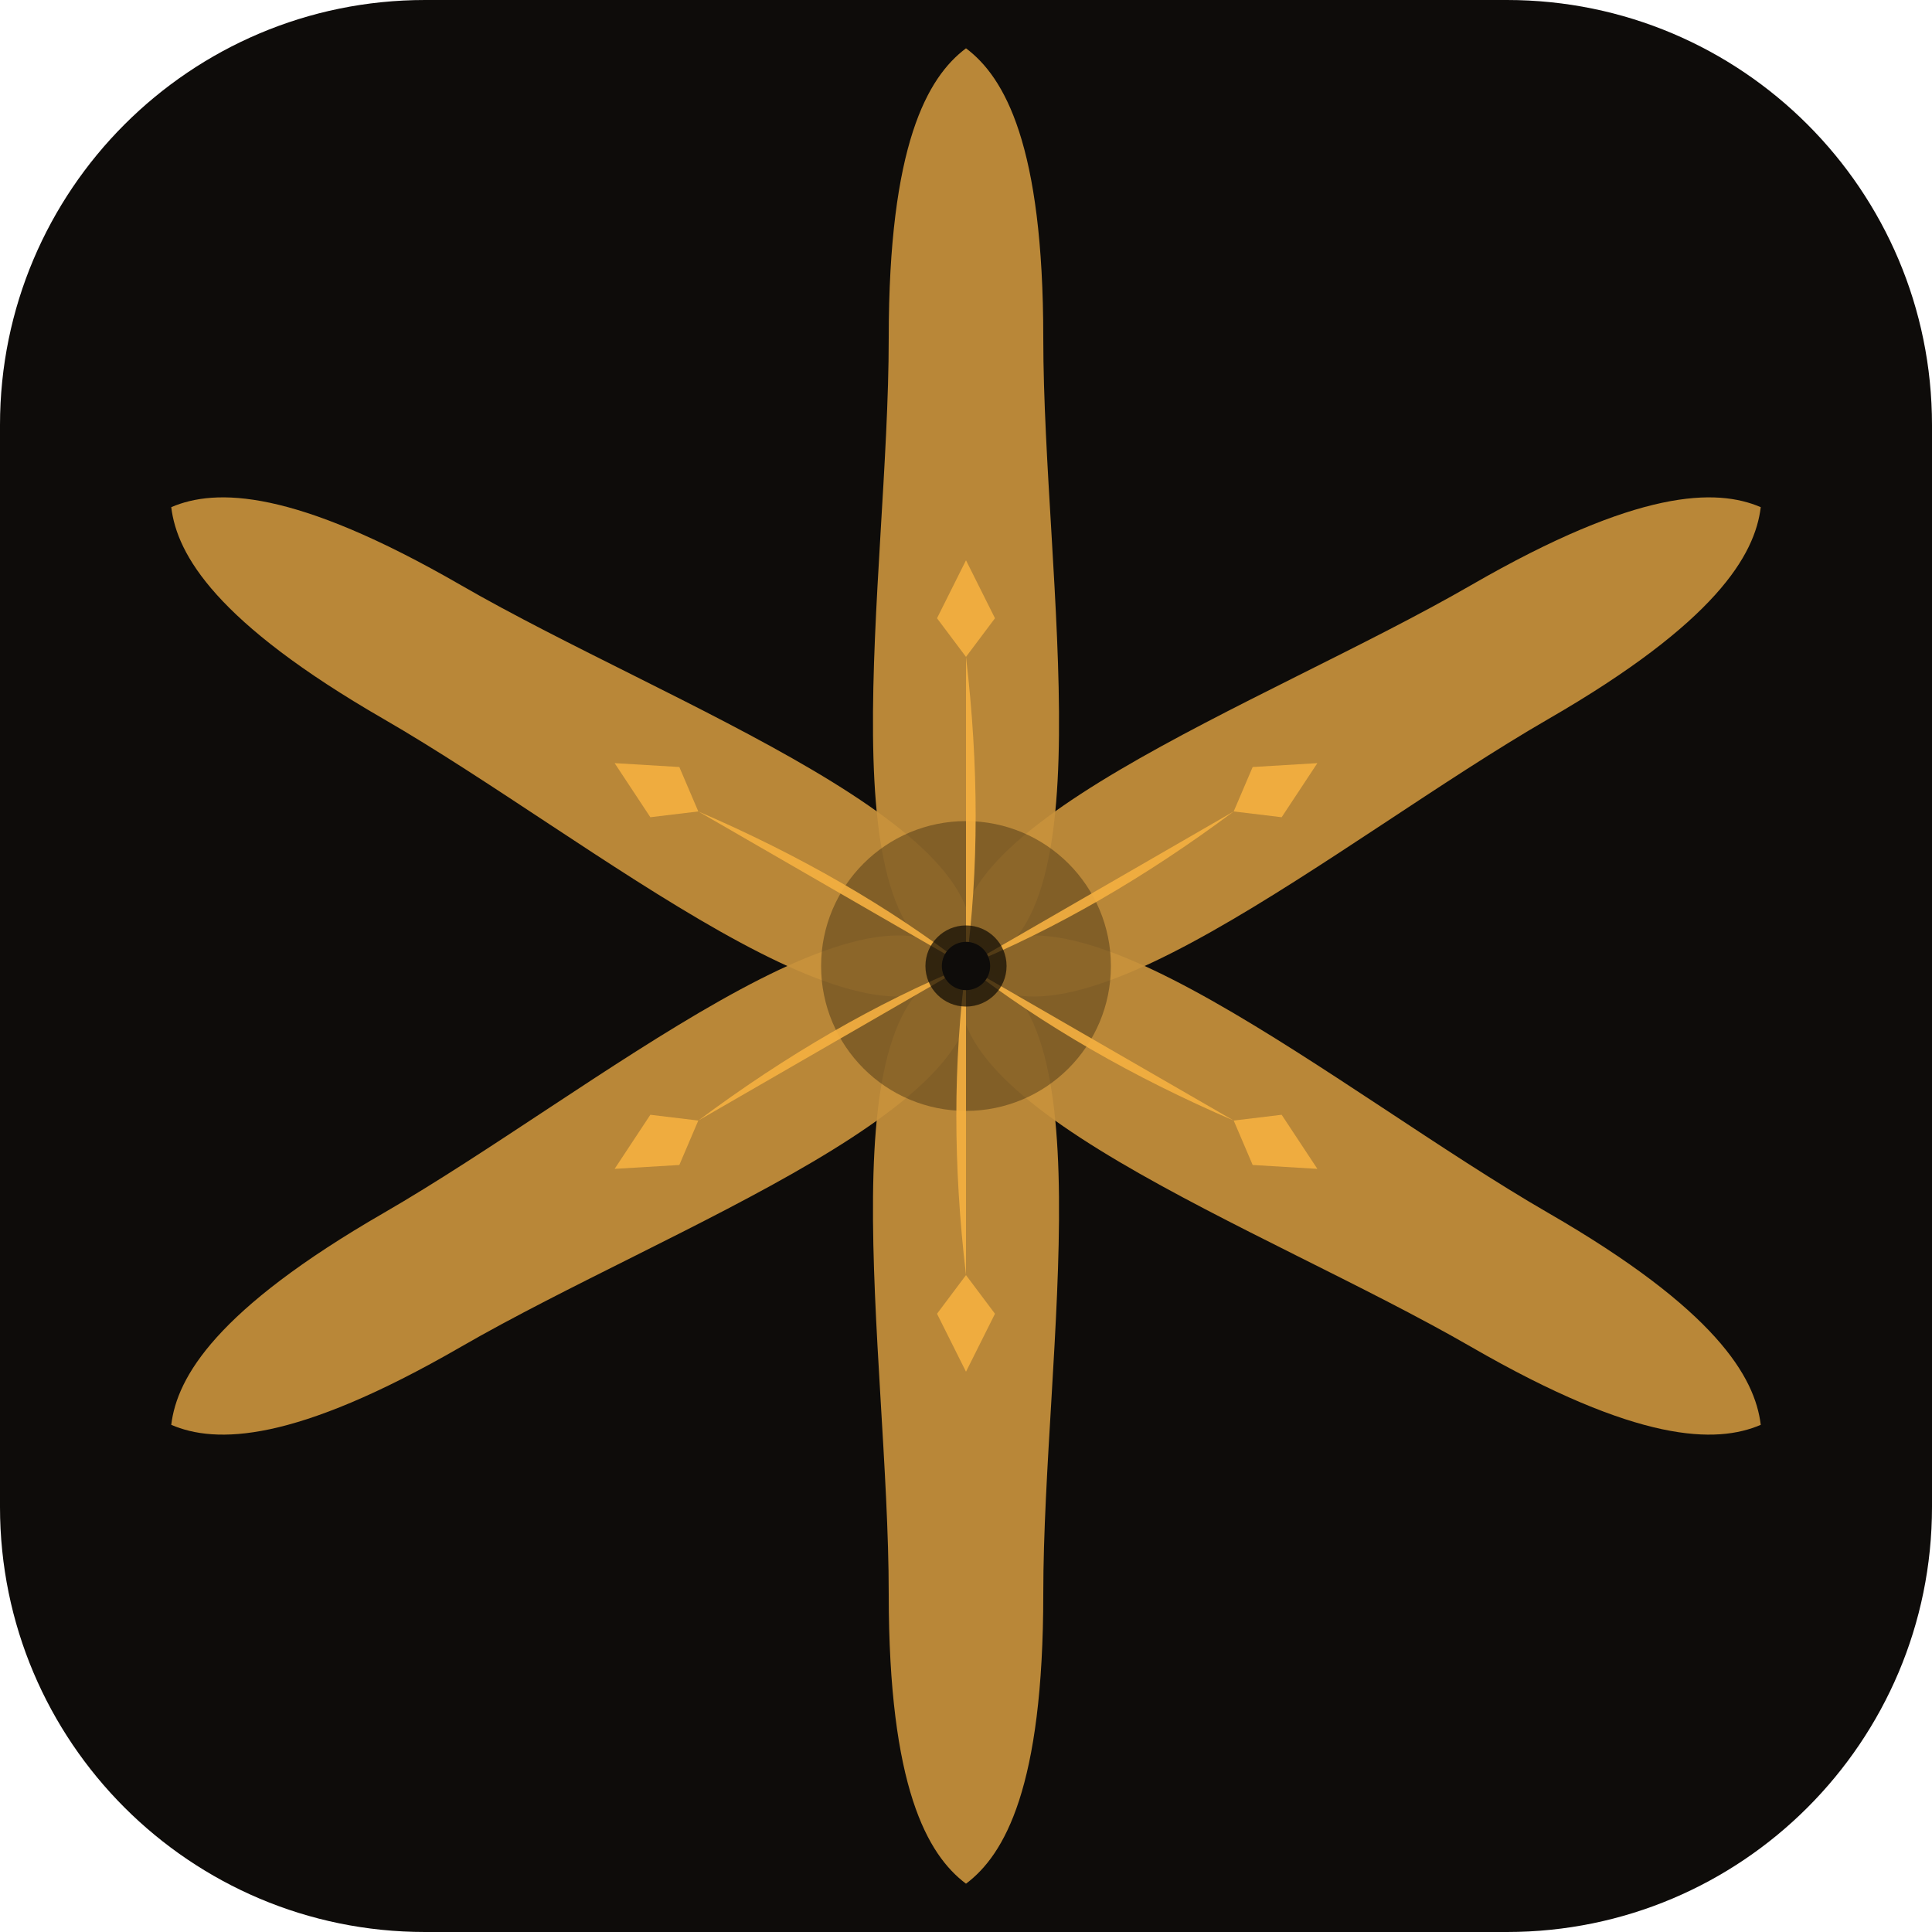
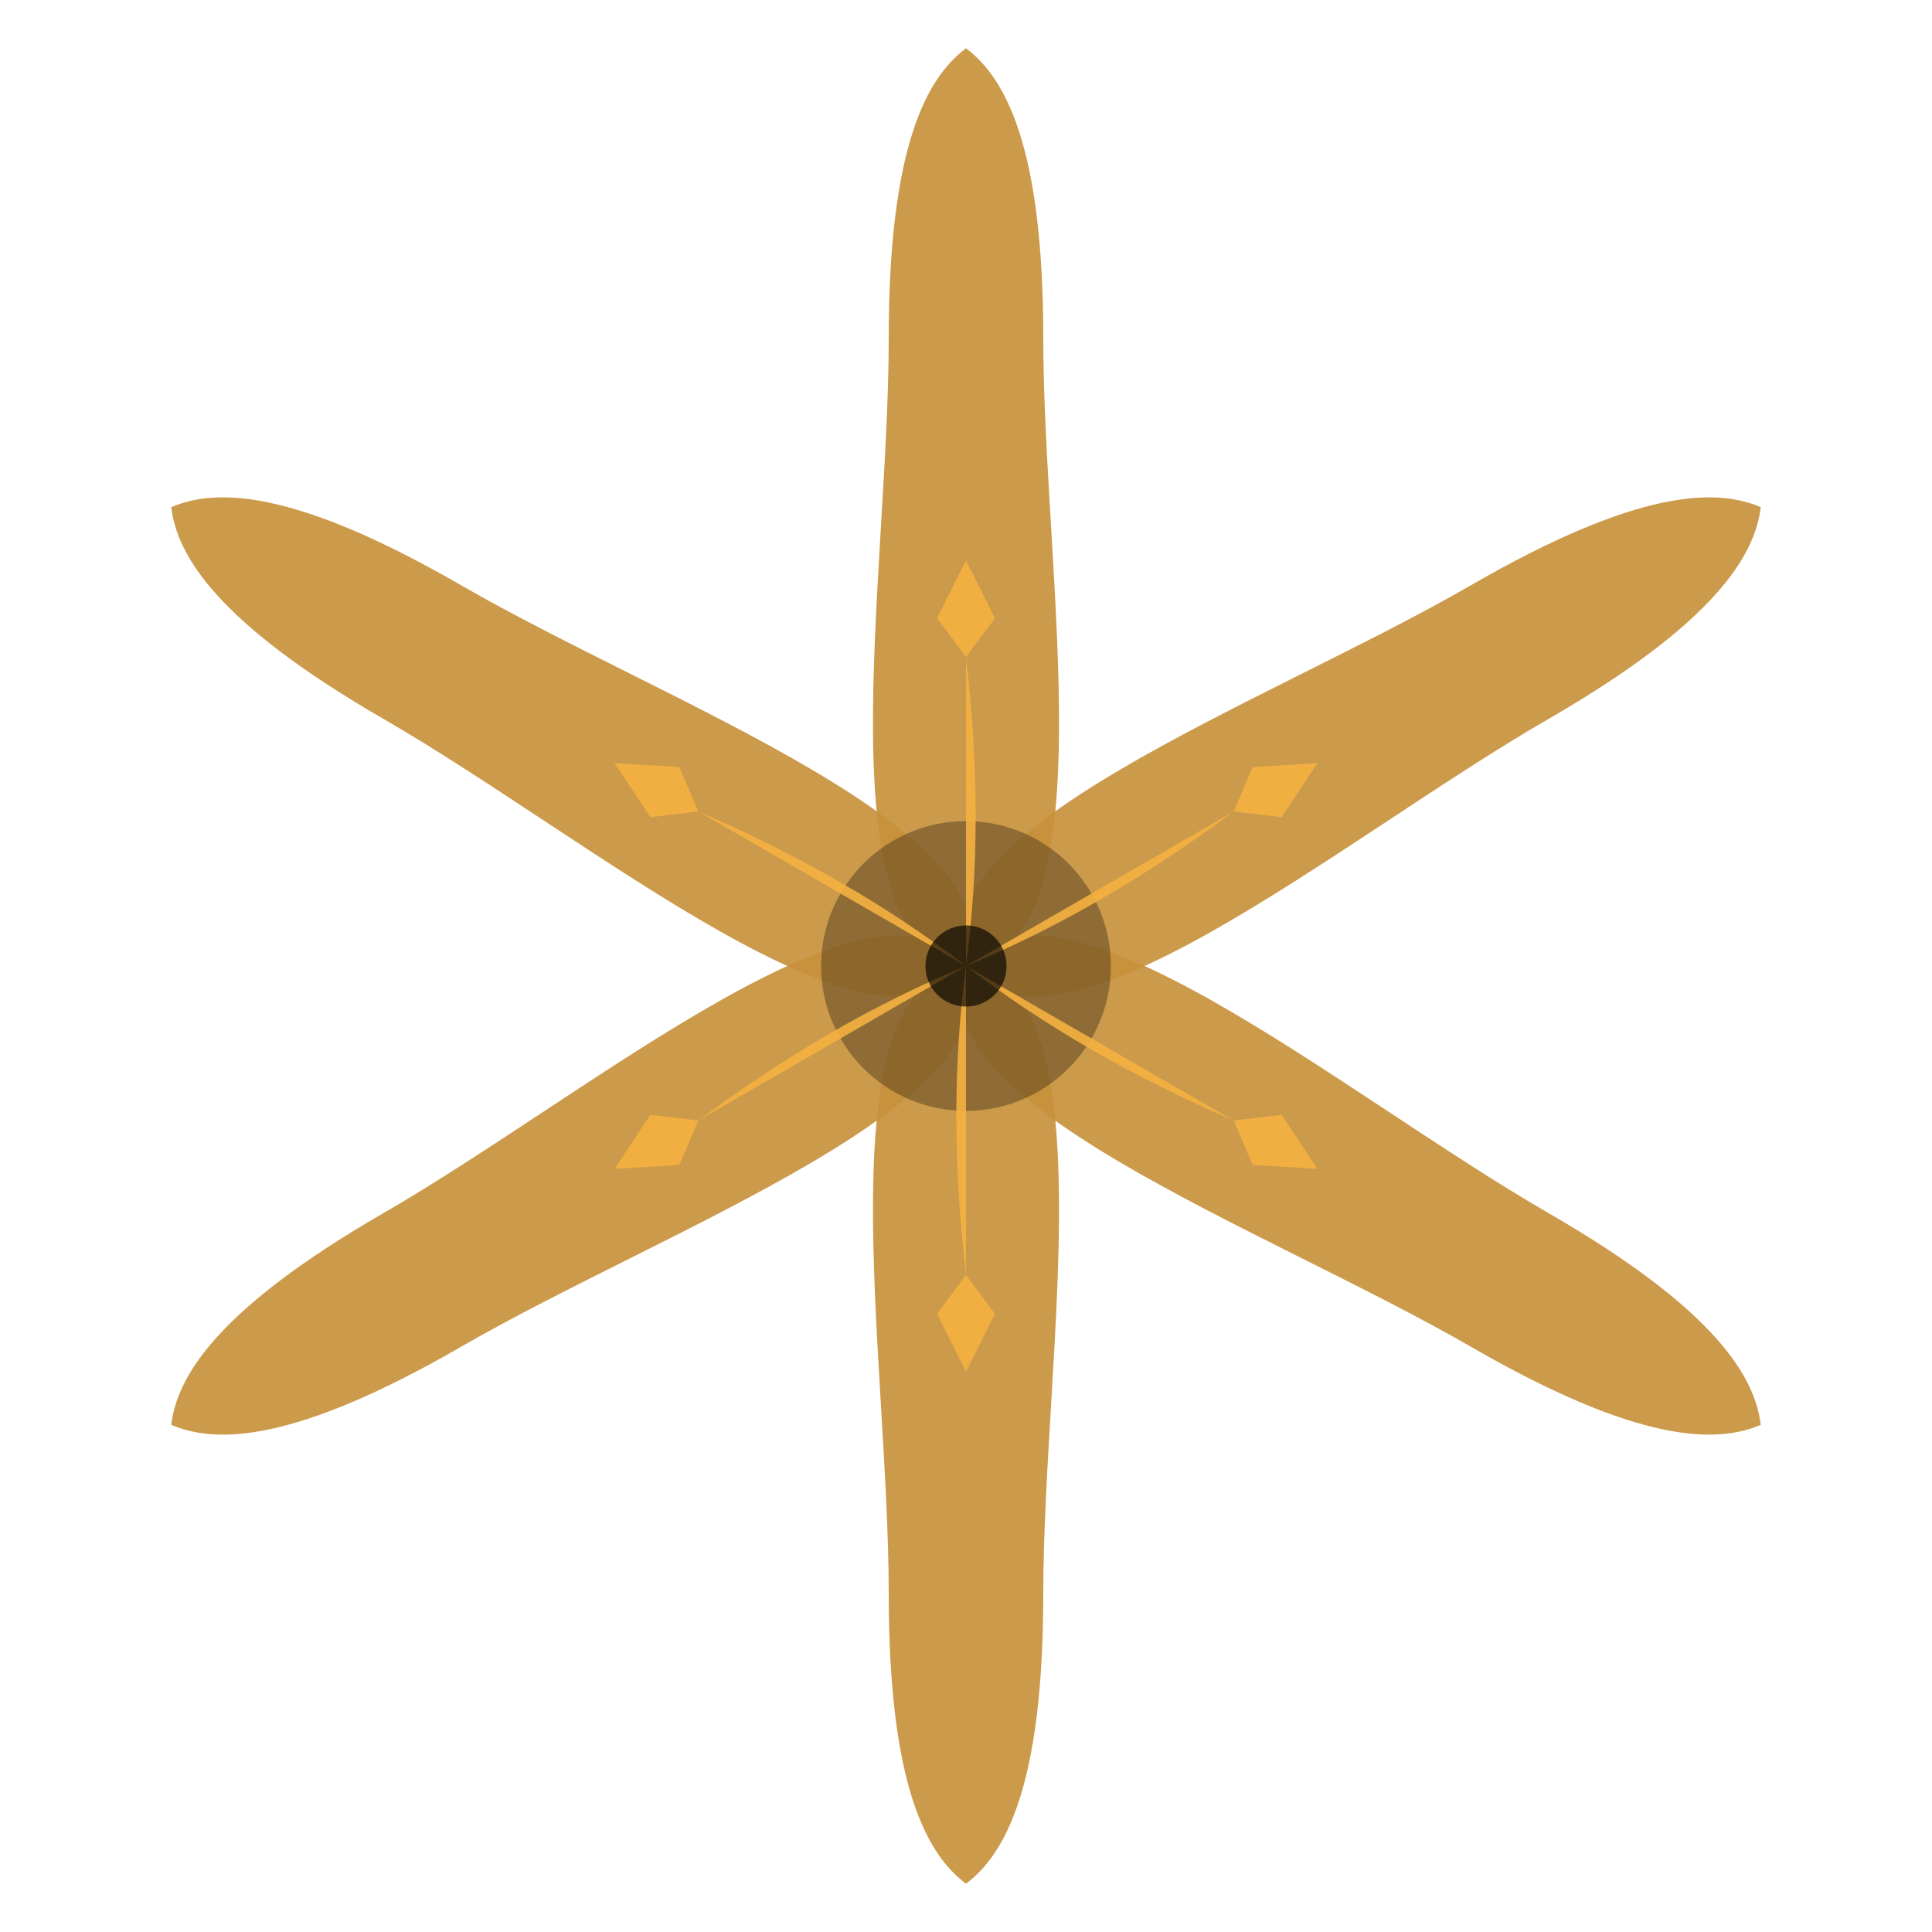
<svg xmlns="http://www.w3.org/2000/svg" viewBox="0 0 200 200">
-   <rect width="200" height="200" rx="44" fill="#0E0C0A" />
  <path d="M100,100 C115,98 108,60 108,35 C108,15 104,8 100,5 C96,8 92,15 92,35 C92,60 85,98 100,100 Z" fill="#C8923C" fill-opacity="0.92" />
  <path transform="rotate(60,100,100)" d="M100,100 C115,98 108,60 108,35 C108,15 104,8 100,5 C96,8 92,15 92,35 C92,60 85,98 100,100 Z" fill="#C8923C" fill-opacity="0.92" />
  <path transform="rotate(120,100,100)" d="M100,100 C115,98 108,60 108,35 C108,15 104,8 100,5 C96,8 92,15 92,35 C92,60 85,98 100,100 Z" fill="#C8923C" fill-opacity="0.92" />
  <path transform="rotate(180,100,100)" d="M100,100 C115,98 108,60 108,35 C108,15 104,8 100,5 C96,8 92,15 92,35 C92,60 85,98 100,100 Z" fill="#C8923C" fill-opacity="0.92" />
  <path transform="rotate(240,100,100)" d="M100,100 C115,98 108,60 108,35 C108,15 104,8 100,5 C96,8 92,15 92,35 C92,60 85,98 100,100 Z" fill="#C8923C" fill-opacity="0.92" />
  <path transform="rotate(300,100,100)" d="M100,100 C115,98 108,60 108,35 C108,15 104,8 100,5 C96,8 92,15 92,35 C92,60 85,98 100,100 Z" fill="#C8923C" fill-opacity="0.92" />
  <circle cx="100" cy="100" r="15" fill="rgba(0,0,0,0.3)" />
  <path d="M100,100 Q102,85 100,68 L103,64 L100,58 L97,64 L100,68" fill="#F5B041" fill-opacity="0.9" />
  <path transform="rotate(60,100,100)" d="M100,100 Q102,85 100,68 L103,64 L100,58 L97,64 L100,68" fill="#F5B041" fill-opacity="0.9" />
  <path transform="rotate(120,100,100)" d="M100,100 Q102,85 100,68 L103,64 L100,58 L97,64 L100,68" fill="#F5B041" fill-opacity="0.9" />
  <path transform="rotate(180,100,100)" d="M100,100 Q102,85 100,68 L103,64 L100,58 L97,64 L100,68" fill="#F5B041" fill-opacity="0.9" />
  <path transform="rotate(240,100,100)" d="M100,100 Q102,85 100,68 L103,64 L100,58 L97,64 L100,68" fill="#F5B041" fill-opacity="0.9" />
  <path transform="rotate(300,100,100)" d="M100,100 Q102,85 100,68 L103,64 L100,58 L97,64 L100,68" fill="#F5B041" fill-opacity="0.9" />
  <circle cx="100" cy="100" r="4.2" fill="rgba(0,0,0,0.65)" />
-   <circle cx="100" cy="100" r="2.5" fill="#0E0C0A" />
</svg>
